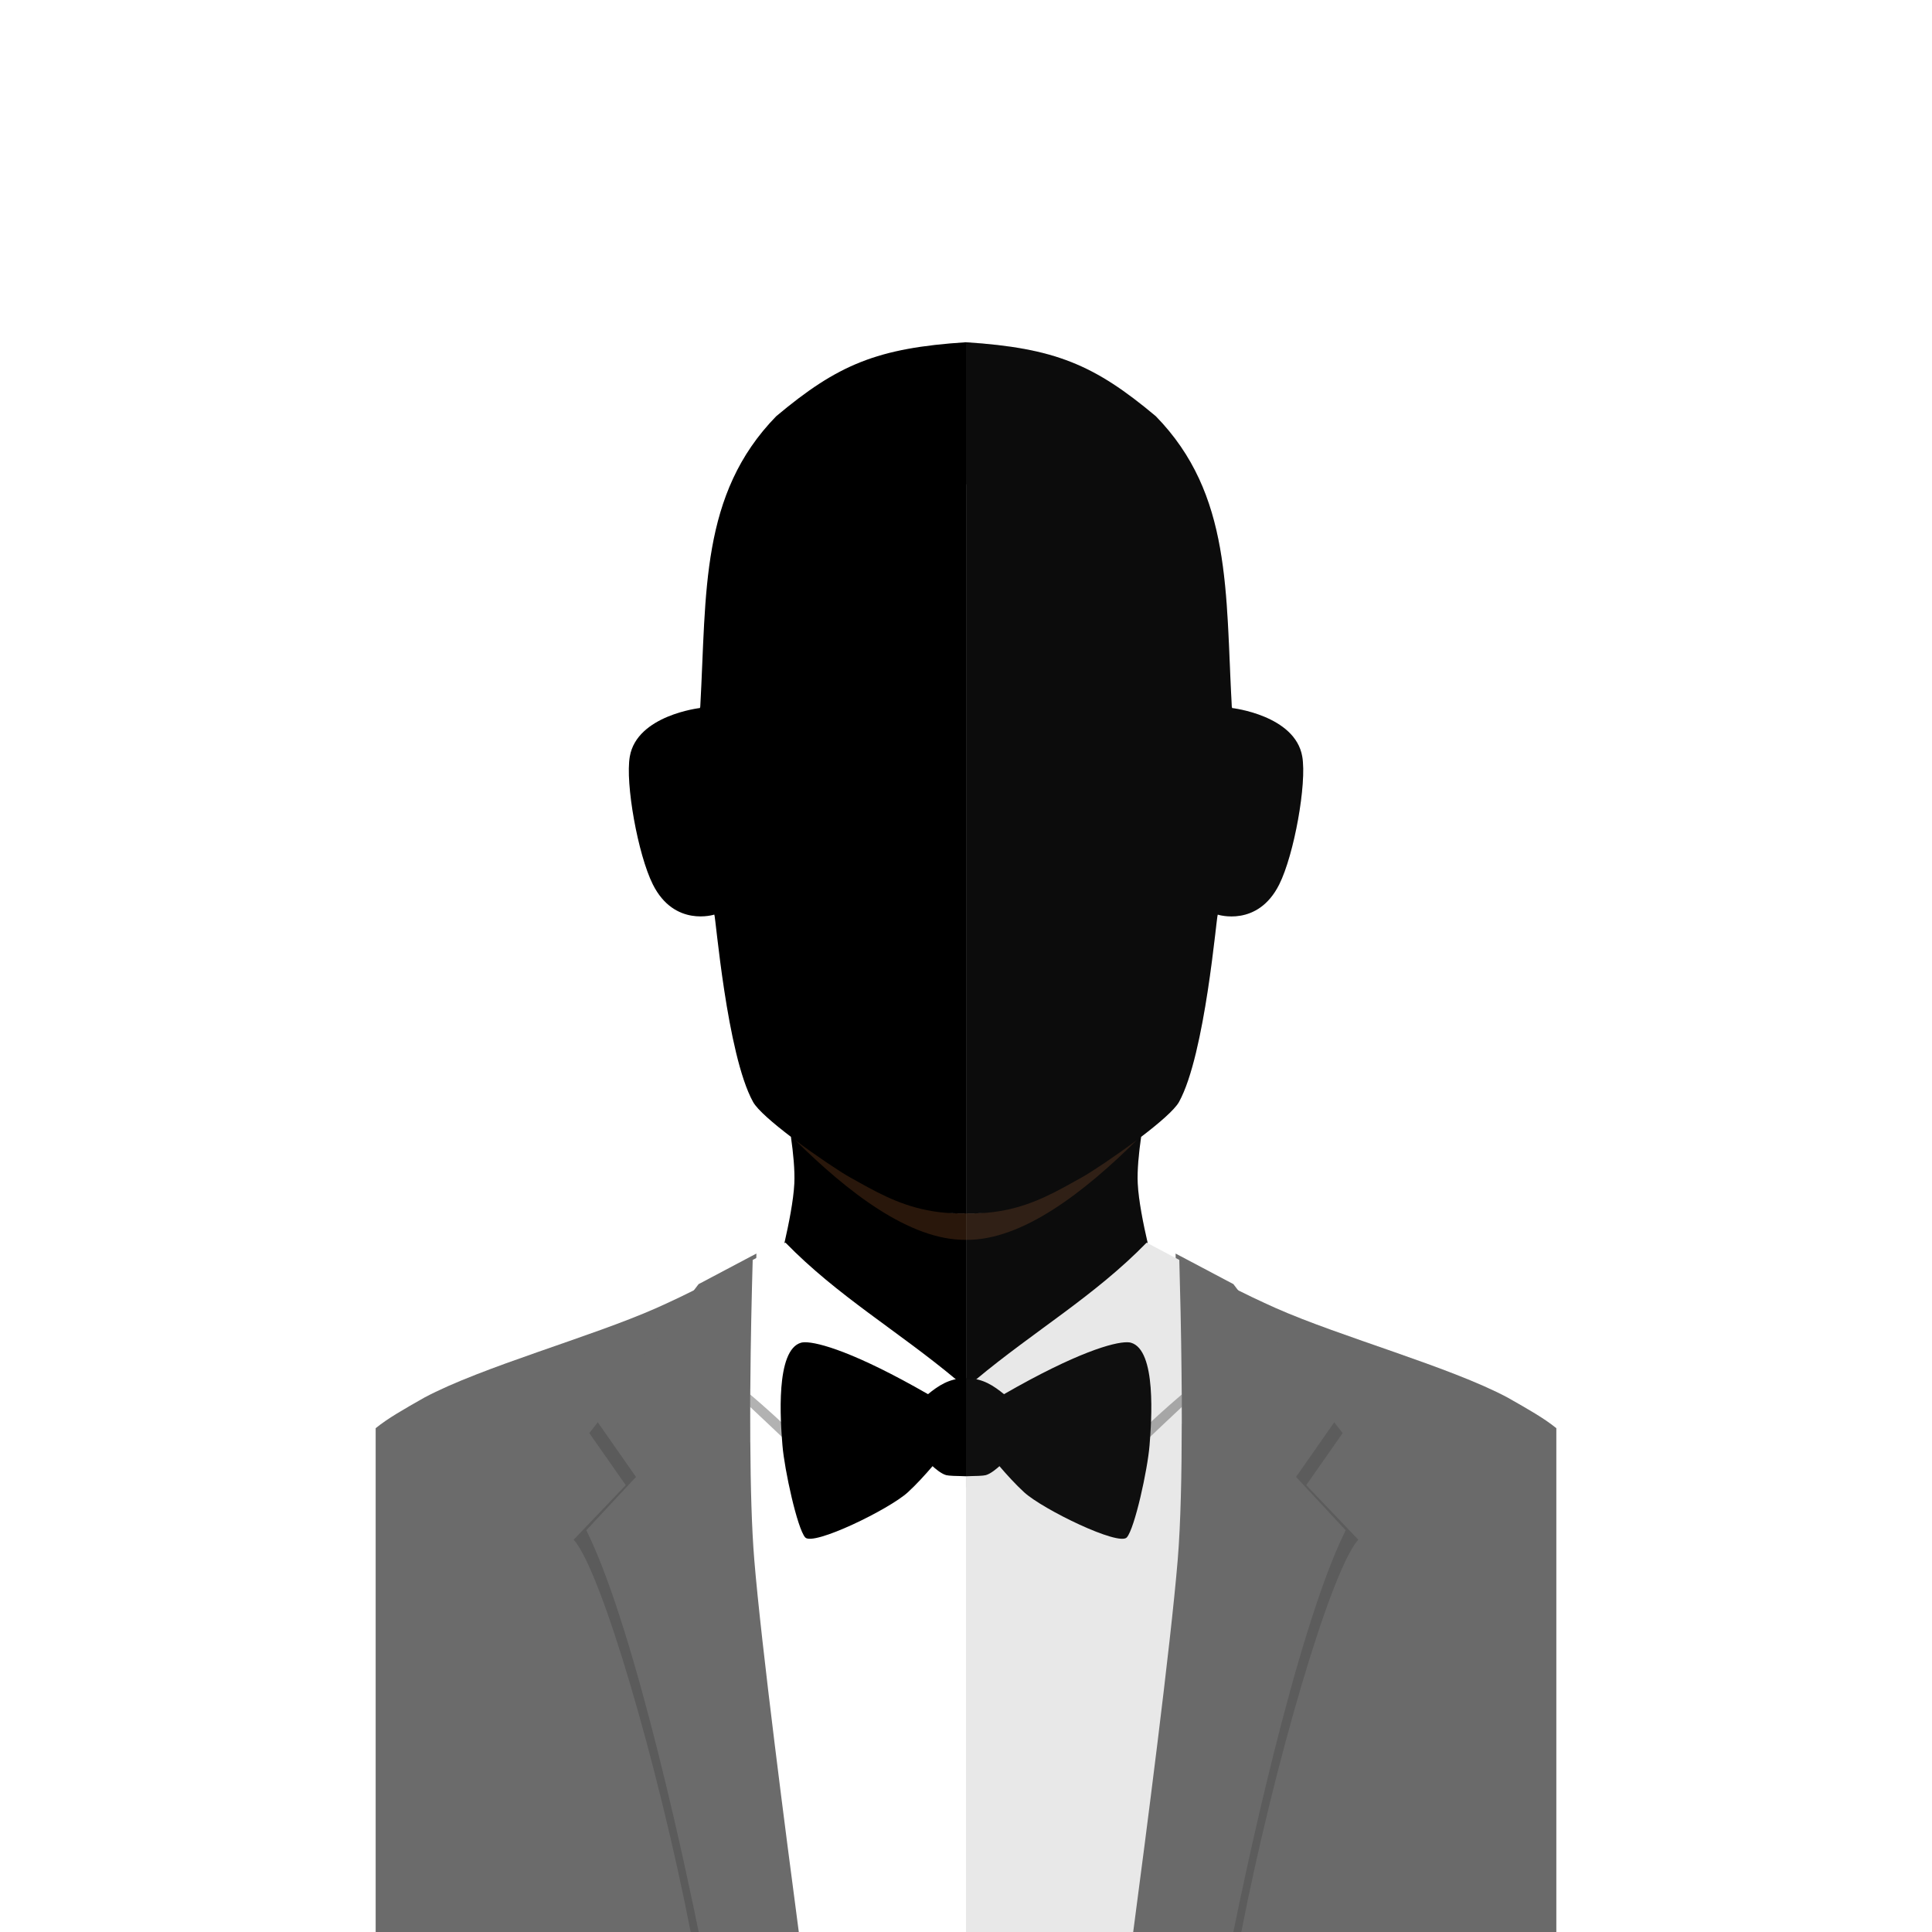
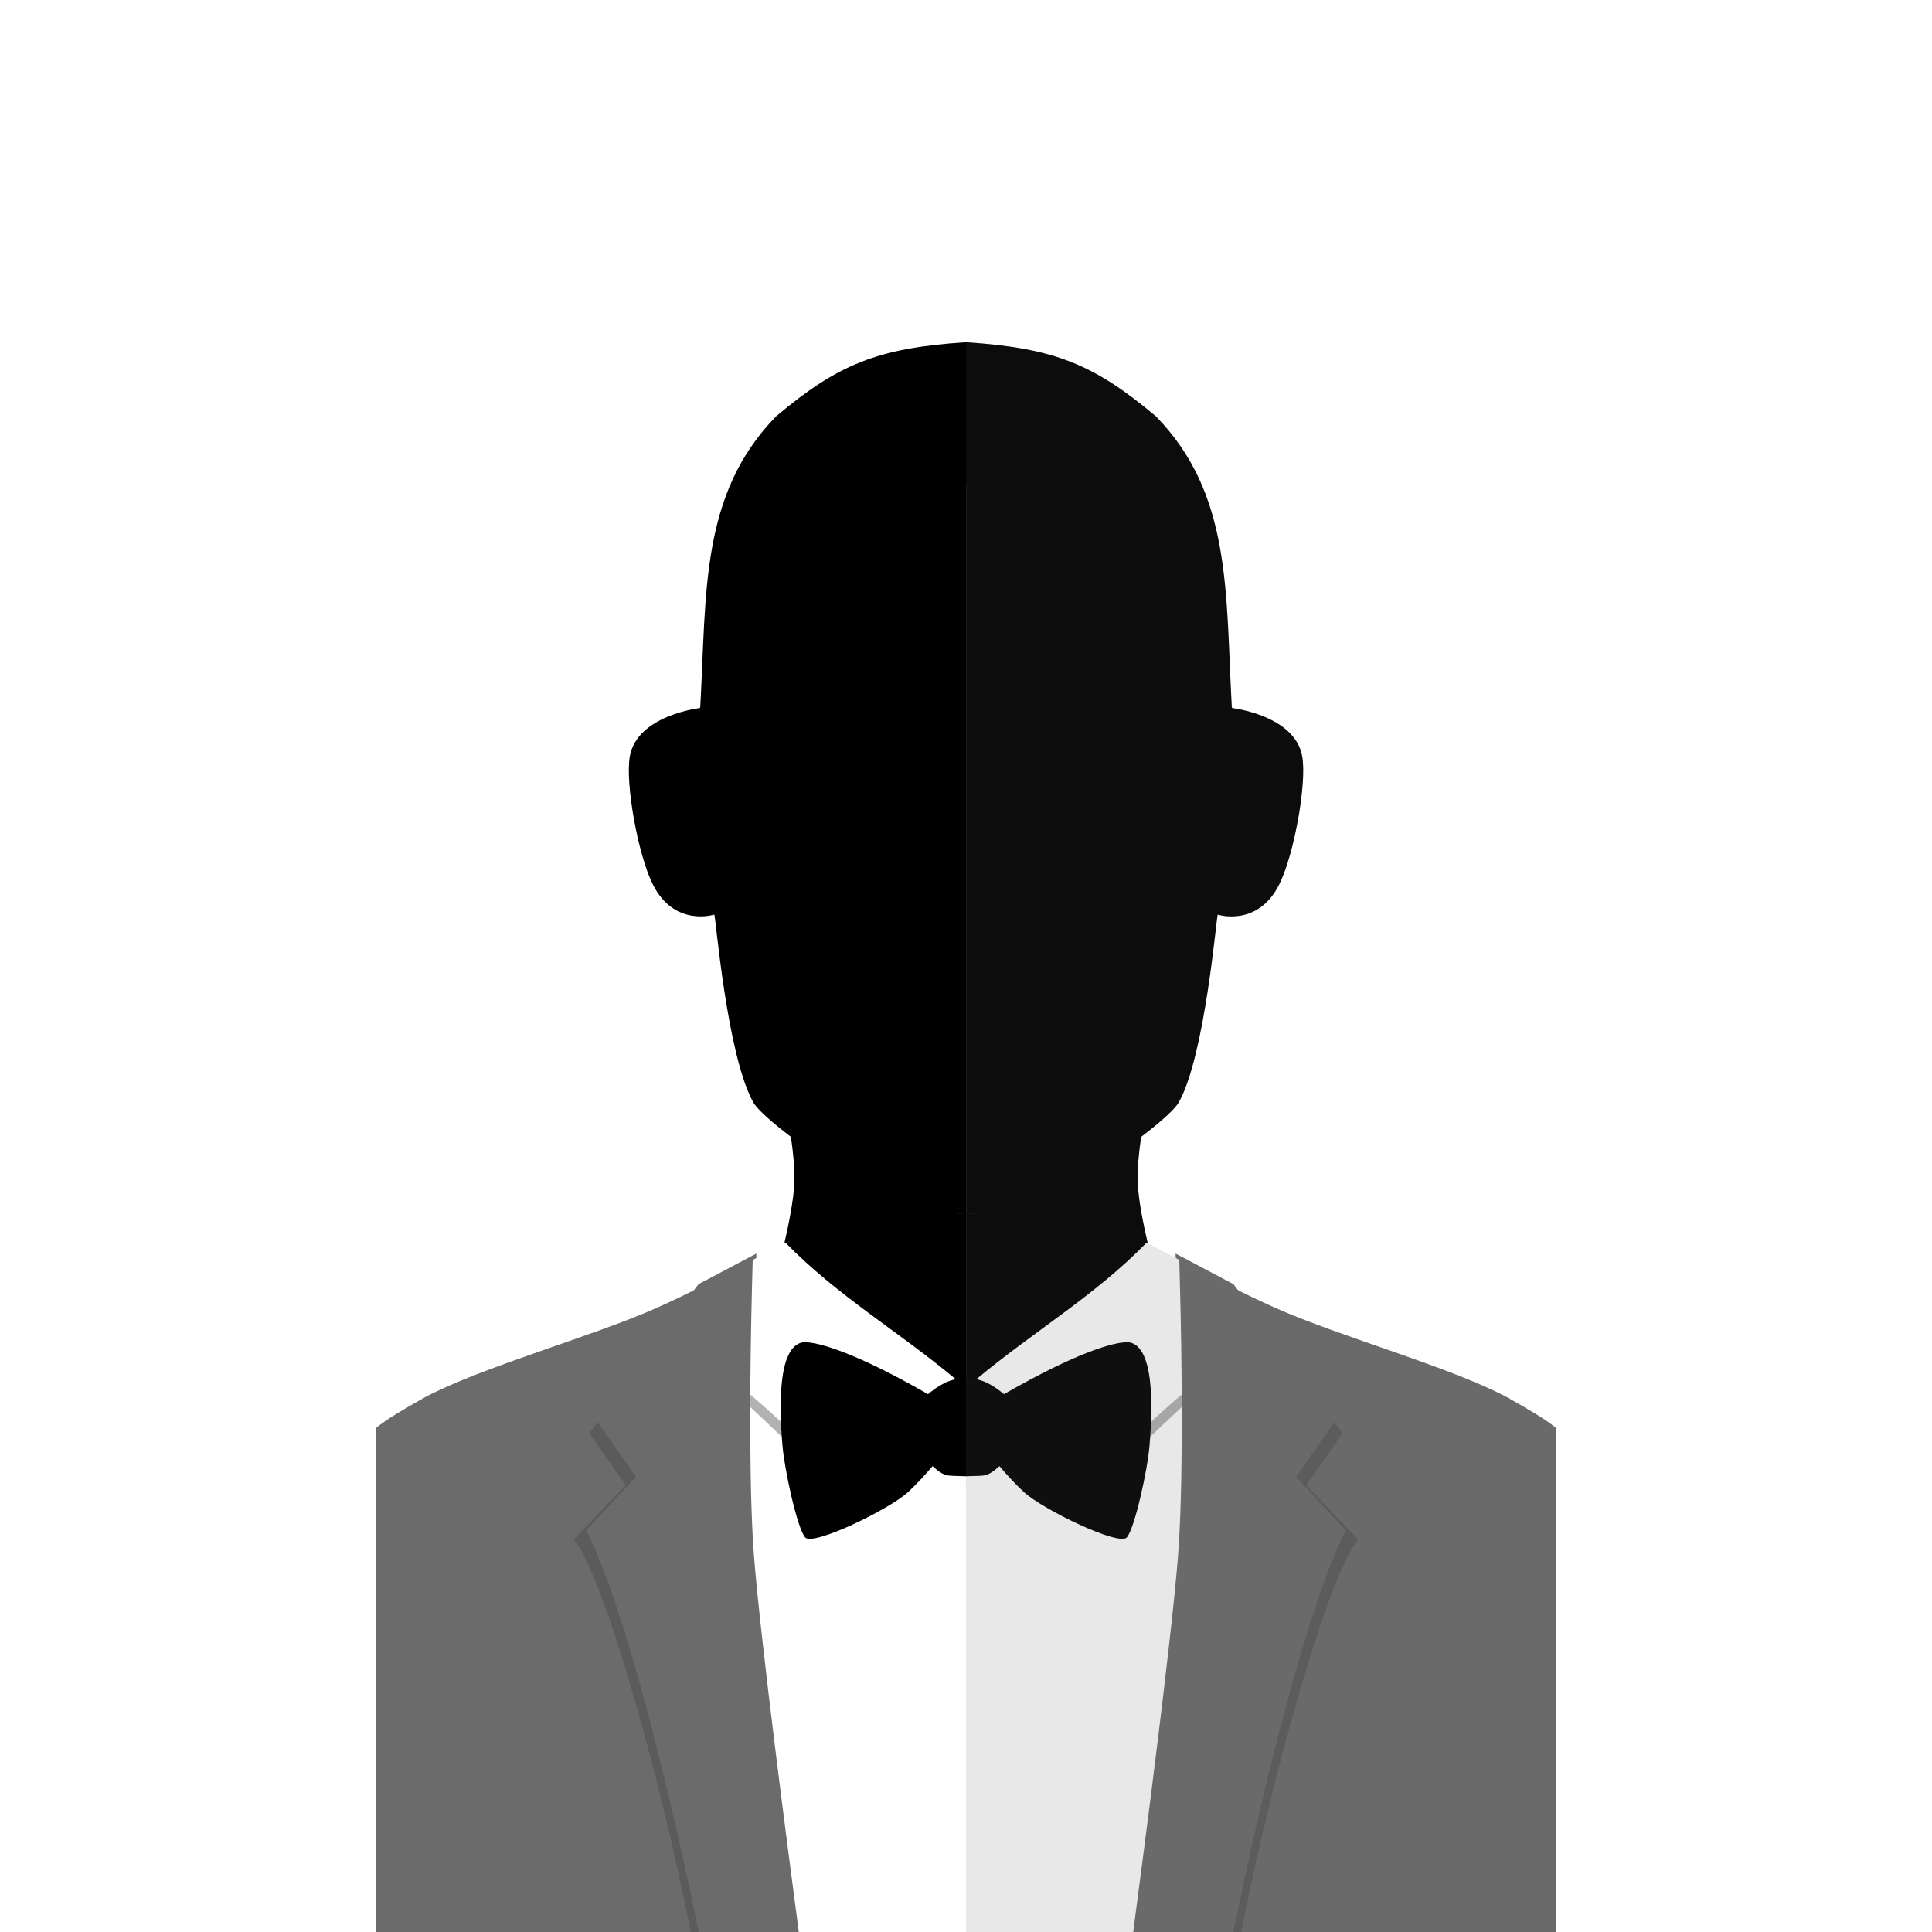
<svg xmlns="http://www.w3.org/2000/svg" height="500px" width="500px" viewBox="0 0 44 72" id="body-svg">
  <defs />
  <g id="Body" style="display: inline">
    <path id="Suit" d="M 12.275 47.871 C 11.685 48.184 10.975 48.518 10.467 48.744 C 8.058 49.815 3.955 50.94 1.816 52.083 C 1.054 52.516 0.459 52.852 0 53.225 L 0 72 L 12.173 72 C 11.822 70.262 9.874 60.867 8.009 57.051 L 9.871 55.051 L 8.515 52.895 L 12.275 47.871 z M 31.725 47.871 L 35.485 52.895 L 34.129 55.051 L 35.991 57.051 C 34.126 60.867 32.178 70.262 31.826 72 L 44 72 L 44 53.225 C 43.541 52.852 42.946 52.516 42.183 52.083 C 40.045 50.94 35.942 49.815 33.533 48.744 C 33.025 48.518 32.315 48.184 31.725 47.871 z " style="fill-rule: evenodd; fill: rgb(107, 107, 107)" />
    <path id="LapelShadow" d="M 8.362 52.896 L 7.962 53.407 L 9.32 55.347 L 7.38 57.379 C 8.412 58.533 10.529 65.793 11.739 72 L 12.173 72 C 11.822 70.263 9.874 60.868 8.009 57.052 L 9.871 55.052 L 8.362 52.896 z M 35.638 52.896 L 34.129 55.052 L 35.991 57.052 C 34.126 60.868 32.178 70.263 31.826 72 L 32.261 72 C 33.471 65.793 35.588 58.533 36.62 57.379 L 34.68 55.347 L 36.038 53.407 L 35.638 52.896 z " style="fill: rgb(0, 0, 0); fill-rule: evenodd; fill-opacity: 0.15" />
    <path id="Lapel" d="M 14.189 46.717 L 13.988 46.822 C 13.68 46.986 12.807 47.447 12.061 47.842 L 12.035 47.855 L 8.199 52.892 L 9.701 55.041 L 7.85 57.028 L 7.89 57.109 C 8.812 58.995 9.768 62.299 10.531 65.338 C 11.289 68.357 11.858 71.113 12.038 72 L 15.903 72 L 15.9 71.982 C 15.44 68.508 14.503 61.293 14.242 58.119 C 13.996 55.124 14.103 49.784 14.184 46.943 L 14.189 46.717 z M 29.811 46.717 L 29.816 46.943 C 29.897 49.784 30.004 55.124 29.758 58.119 C 29.497 61.293 28.56 68.508 28.1 71.982 L 28.097 72 L 31.963 72 C 32.143 71.113 32.711 68.357 33.469 65.338 C 34.232 62.299 35.188 58.995 36.109 57.109 L 36.149 57.028 L 34.299 55.041 L 35.801 52.892 L 31.965 47.855 L 31.94 47.842 C 31.193 47.447 30.32 46.986 30.012 46.822 L 29.811 46.717 z " style="fill-rule: evenodd; fill: rgb(107, 107, 107)" />
    <path id="Shirt" d="M 15.27 46.309 C 15.202 46.344 14.329 46.807 14.051 46.954 C 14.015 48.217 13.975 49.912 13.962 51.753 L 13.961 51.752 C 13.956 52.414 13.956 53.084 13.96 53.745 L 13.962 53.748 C 13.972 55.374 14.012 56.935 14.11 58.13 C 14.372 61.314 15.309 68.525 15.769 72 L 18.12 72 L 21.999 72 L 21.999 55.421 L 22.001 55.421 L 22.001 72 L 25.88 72 L 28.231 72 C 28.691 68.525 29.628 61.314 29.89 58.13 C 30.002 56.769 30.039 54.934 30.04 53.068 L 30.043 53.064 C 30.043 52.699 30.042 52.333 30.04 51.969 C 30.039 51.95 30.039 51.932 30.039 51.913 C 30.038 51.796 30.037 51.68 30.036 51.564 C 30.036 51.461 30.035 51.357 30.034 51.255 C 30.034 51.23 30.034 51.205 30.033 51.18 L 30.033 51.18 C 30.017 49.562 29.981 48.085 29.949 46.954 C 29.671 46.807 28.798 46.344 28.73 46.309 C 26.791 48.299 24.539 49.6 22.369 51.412 C 22.369 51.412 22.362 51.407 22.362 51.407 L 22.001 51.407 L 22.001 51.674 L 21.999 51.674 L 21.999 51.407 L 21.637 51.407 C 21.638 51.407 21.631 51.412 21.631 51.412 C 19.461 49.6 17.209 48.299 15.27 46.309 z M 14.838 52.743 C 14.988 52.879 15.139 53.018 15.292 53.162 C 15.445 53.306 15.599 53.453 15.755 53.605 C 15.911 53.757 16.068 53.912 16.227 54.072 C 16.385 54.231 16.545 54.395 16.706 54.563 C 16.867 54.73 17.029 54.902 17.193 55.079 C 17.356 55.255 17.52 55.436 17.686 55.621 C 17.52 55.436 17.356 55.255 17.193 55.079 C 17.029 54.902 16.867 54.73 16.706 54.563 C 16.545 54.395 16.385 54.231 16.227 54.072 C 16.068 53.912 15.911 53.757 15.755 53.605 C 15.599 53.453 15.445 53.306 15.292 53.162 C 15.139 53.018 14.988 52.879 14.838 52.743 z M 29.162 52.743 C 29.012 52.879 28.861 53.018 28.708 53.162 C 28.555 53.306 28.401 53.453 28.245 53.605 C 28.089 53.757 27.931 53.912 27.773 54.072 C 27.614 54.231 27.455 54.395 27.294 54.563 C 27.133 54.73 26.97 54.902 26.807 55.079 C 26.644 55.255 26.48 55.436 26.314 55.621 C 26.254 55.532 26.193 55.444 26.132 55.358 C 26.193 55.444 26.254 55.532 26.314 55.621 C 26.48 55.436 26.644 55.255 26.807 55.079 C 26.97 54.902 27.133 54.73 27.294 54.563 C 27.455 54.395 27.614 54.231 27.773 54.072 C 27.931 53.912 28.089 53.757 28.245 53.605 C 28.401 53.453 28.555 53.306 28.708 53.162 C 28.861 53.018 29.012 52.879 29.162 52.743 z M 19.252 53.641 C 19.123 53.783 18.991 53.931 18.86 54.085 C 18.794 54.162 18.728 54.24 18.662 54.32 C 18.596 54.4 18.53 54.481 18.465 54.564 C 18.407 54.636 18.35 54.709 18.293 54.783 C 18.35 54.709 18.407 54.636 18.465 54.564 C 18.53 54.482 18.596 54.4 18.662 54.32 C 18.728 54.241 18.794 54.162 18.86 54.085 C 18.992 53.931 19.123 53.783 19.252 53.641 z M 25.394 54.389 C 25.431 54.434 25.467 54.479 25.503 54.524 C 25.467 54.479 25.431 54.434 25.394 54.389 z M 25.575 54.613 C 25.613 54.661 25.65 54.71 25.688 54.758 C 25.651 54.71 25.613 54.661 25.575 54.613 z M 18.24 54.852 C 18.197 54.907 18.155 54.964 18.113 55.02 C 18.155 54.964 18.197 54.908 18.24 54.852 z M 25.769 54.863 C 25.814 54.923 25.859 54.983 25.904 55.043 C 25.859 54.983 25.814 54.923 25.769 54.863 z M 25.935 55.084 C 25.988 55.157 26.042 55.231 26.095 55.305 C 26.042 55.231 25.988 55.157 25.935 55.084 z M 18.056 55.097 C 18.011 55.158 17.966 55.221 17.921 55.283 C 17.966 55.221 18.011 55.158 18.056 55.097 z " style="fill-rule: evenodd; fill: rgb(255, 255, 255)" />
    <path id="CollarShadow" d="M 30.032 51.18 C 30.034 51.424 30.037 51.664 30.039 51.913 C 30.037 51.668 30.036 51.422 30.033 51.18 L 30.032 51.18 z M 21.999 51.674 L 21.999 55.195 L 21.999 55.421 L 22.001 55.421 L 22.001 55.195 L 22.001 51.674 L 21.999 51.674 z M 13.961 51.752 C 13.956 52.414 13.956 53.084 13.96 53.745 L 13.962 53.748 C 13.96 53.313 13.959 52.874 13.96 52.436 C 14.382 52.831 17.292 55.566 17.678 56.024 L 17.697 56.046 C 17.757 56.006 17.82 55.927 17.916 55.831 C 18.159 55.588 19.068 54.471 19.436 53.945 L 20.193 55.195 L 19.252 53.641 C 18.734 54.209 18.191 54.873 17.686 55.621 C 16.363 54.141 15.103 52.943 13.96 51.969 C 13.961 51.895 13.962 51.826 13.962 51.753 L 13.961 51.752 z M 30.04 51.969 C 28.897 52.943 27.637 54.141 26.314 55.621 C 25.807 54.871 25.265 54.208 24.748 53.641 L 24.564 53.945 C 24.932 54.471 25.841 55.588 26.084 55.831 C 26.18 55.927 26.243 56.006 26.303 56.046 L 26.322 56.024 C 26.708 55.566 29.618 52.831 30.04 52.436 C 30.04 52.646 30.04 52.857 30.04 53.068 L 30.043 53.064 C 30.043 52.699 30.042 52.333 30.04 51.969 z " style="fill: rgb(0, 0, 0); fill-rule: evenodd; fill-opacity: 0.304" />
    <g id="TieGroup" style="display: none">
      <path id="Tie" d="M 20.389,55.195 18.12,72 h 3.879 V 55.195 Z m 1.611,0 V 72 h 3.879 L 23.61,55.195 Z" style="fill-rule: evenodd" />
      <path id="TieKnot" d="m 21.637,51.407 c 0.023,-0.007 -1.103,0.811 -2.391,2.226 l 0.946,1.562 h 1.806 v -3.788 z m 0.363,0 v 3.788 h 1.806 l 0.946,-1.562 c -1.288,-1.415 -2.413,-2.233 -2.391,-2.226 z" style="fill-rule: evenodd" />
      <path id="TieTint" d="M 20.389,55.195 18.12,72 h 3.879 V 55.195 Z m 1.611,0 V 72 h 3.879 L 23.61,55.195 Z" style="fill: rgb(0, 0, 0); fill-opacity: 0.15; fill-rule: evenodd" />
    </g>
    <g id="BowtieGroup" style="display: inline">
      <path d="m 15.995,50.022 c -0.056,6.37e-4 -0.101,0.006 -0.136,0.015 -0.968,0.265 -0.773,2.923 -0.699,3.83 0.074,0.907 0.552,3.091 0.846,3.427 0.294,0.336 3.127,-1.042 3.826,-1.68 0.319,-0.292 0.653,-0.66 0.922,-0.975 3.6e-4,3.26e-4 7.05e-4,7.4e-4 0.001,10e-4 0.058,0.053 0.315,0.286 0.513,0.335 0.085,0.021 0.357,0.034 0.732,0.04 0.375,-0.006 0.647,-0.018 0.732,-0.04 0.198,-0.05 0.455,-0.283 0.513,-0.335 3.28e-4,-2.93e-4 6.73e-4,-7.07e-4 0.001,-10e-4 0.269,0.315 0.603,0.683 0.922,0.975 0.699,0.638 3.531,2.016 3.826,1.68 0.294,-0.336 0.773,-2.52 0.846,-3.427 0.074,-0.907 0.268,-3.565 -0.699,-3.83 -0.034,-0.009 -0.079,-0.015 -0.136,-0.015 -0.499,-0.006 -1.883,0.379 -4.589,1.935 -0.375,-0.302 -0.782,-0.596 -1.416,-0.596 -0.634,0 -1.041,0.294 -1.416,0.596 -2.706,-1.556 -4.09,-1.94 -4.589,-1.935 z" id="Bowtie" style="fill-rule: evenodd" />
      <path d="m 20.579,51.961 c -0.336,0.269 -0.285,1.579 -0.151,2.049 0.068,0.239 0.16,0.48 0.327,0.631 0.058,0.053 0.315,0.286 0.513,0.335 0.085,0.021 0.357,0.034 0.732,0.04 0.375,-0.006 0.647,-0.018 0.732,-0.04 0.198,-0.05 0.455,-0.283 0.513,-0.335 0.167,-0.151 0.259,-0.392 0.327,-0.631 0.134,-0.47 0.185,-1.781 -0.151,-2.049 -0.377,-0.303 -0.784,-0.6 -1.421,-0.6 -0.637,0 -1.044,0.296 -1.421,0.6 z m -3.483,1.139 c -0.09,0.002 -0.145,0.029 -0.162,0.096 -0.46,1.789 1.983,0.496 2.755,0.647 0.178,0.035 0.365,0.049 0.548,0.05 -0.041,-0.212 -0.092,-0.309 -0.095,-0.592 -1.598,0.261 -2.656,-0.209 -3.046,-0.202 z m 9.785,0 c -0.408,0.01 -1.456,0.458 -3.023,0.202 -0.003,0.282 -0.054,0.38 -0.095,0.592 0.183,-0.002 0.371,-0.015 0.548,-0.05 0.773,-0.151 3.215,1.142 2.755,-0.647 -0.019,-0.073 -0.082,-0.099 -0.186,-0.096 z" id="BowtieShadow" style="fill: rgb(0, 0, 0); fill-opacity: 0.13; fill-rule: evenodd" />
    </g>
    <path id="Head" d="m 22,12.754 c -3.311,0.214 -4.781,0.835 -7.072,2.757 -2.841,2.911 -2.594,6.565 -2.831,10.823 -10e-4,0.004 -0.013,0.052 -0.013,0.052 0,0 -2.345,0.267 -2.613,1.807 -0.174,0.998 0.301,3.652 0.858,4.766 0.804,1.607 2.291,1.125 2.291,1.125 0.048,0.028 0.463,5.204 1.444,6.981 0.161,0.293 0.749,0.797 1.412,1.302 0.086,0.602 0.15,1.25 0.126,1.741 -0.031,0.626 -0.206,1.506 -0.37,2.221 0.004,-0.002 0.037,-0.02 0.039,-0.021 1.94,1.99 4.191,3.291 6.362,5.104 0.004,-0.004 0.007,-0.006 0.006,-0.006 h 0.362 v -6.188 c -0.118,0.003 -0.232,0.003 -0.345,5.17e-4 0.112,0.003 0.227,0.003 0.345,-5.17e-4 v -27.168 c 3.6e-4,-2e-5 7.14e-4,2.2e-5 10e-4,0 3.2e-4,2.2e-5 6.73e-4,-2e-5 0.001,0 v 27.168 c 0.118,0.003 0.232,0.003 0.345,5.17e-4 -0.112,0.003 -0.227,0.003 -0.345,-5.17e-4 v 6.188 h 0.362 c -0.001,-3e-4 0.001,0.002 0.006,0.006 2.171,-1.812 4.422,-3.113 6.362,-5.104 0.002,0.001 0.035,0.019 0.039,0.021 C 28.606,45.615 28.431,44.735 28.4,44.109 c -0.025,-0.492 0.04,-1.139 0.126,-1.741 0.662,-0.504 1.25,-1.009 1.412,-1.302 0.981,-1.778 1.396,-6.953 1.444,-6.981 0,0 1.487,0.482 2.291,-1.125 0.557,-1.114 1.032,-3.768 0.858,-4.766 -0.268,-1.54 -2.613,-1.807 -2.613,-1.807 0,0 -0.012,-0.047 -0.013,-0.052 -0.237,-4.258 0.01,-7.912 -2.831,-10.823 -2.292,-1.922 -3.761,-2.543 -7.072,-2.757 z m -6.464,29.66 c 0.069,0.052 0.139,0.105 0.209,0.157 -0.07,-0.052 -0.14,-0.104 -0.209,-0.157 z m 0.265,0.198 c 0.167,0.123 0.334,0.242 0.498,0.358 -0.164,-0.116 -0.331,-0.235 -0.498,-0.358 z m 12.397,0 c -0.171,0.126 -0.341,0.248 -0.508,0.366 0.167,-0.118 0.338,-0.24 0.508,-0.366 z m -0.585,0.42 c -0.155,0.108 -0.303,0.21 -0.443,0.305 0.141,-0.095 0.289,-0.196 0.443,-0.305 z m -11.213,0.01 c 0.156,0.109 0.307,0.213 0.449,0.308 -0.142,-0.096 -0.292,-0.198 -0.449,-0.308 z m 0.535,0.366 c 0.147,0.098 0.285,0.188 0.402,0.262 -0.117,-0.074 -0.253,-0.163 -0.402,-0.262 z m 10.112,0.011 c -0.146,0.097 -0.278,0.183 -0.394,0.256 0.113,-0.072 0.251,-0.161 0.394,-0.256 z m -9.654,0.286 c 0.046,0.029 0.092,0.058 0.131,0.081 0.053,0.032 0.098,0.059 0.136,0.08 -0.038,-0.021 -0.084,-0.048 -0.136,-0.08 -0.039,-0.023 -0.086,-0.053 -0.131,-0.081 z m 9.076,0.084 c -0.05,0.03 -0.095,0.056 -0.131,0.076 0.036,-0.02 0.081,-0.046 0.131,-0.076 z M 18.13,44.126 c 0.128,0.071 0.258,0.141 0.389,0.21 -0.131,-0.069 -0.26,-0.139 -0.389,-0.21 z m 7.74,0 c -0.128,0.071 -0.257,0.141 -0.389,0.21 0.131,-0.069 0.261,-0.139 0.389,-0.21 z m -4.775,1.056 c 0.042,0.004 0.084,0.009 0.127,0.013 -0.043,-0.004 -0.085,-0.008 -0.127,-0.013 z m 1.81,0 c -0.042,0.005 -0.084,0.009 -0.127,0.013 0.043,-0.004 0.085,-0.008 0.127,-0.013 z m -1.572,0.022 c 0.097,0.007 0.196,0.012 0.298,0.015 -0.052,-0.001 -0.103,-0.003 -0.154,-0.006 -0.003,-1.57e-4 -0.006,-3.56e-4 -0.009,-5.17e-4 -0.045,-0.002 -0.09,-0.005 -0.134,-0.009 z m 1.334,0 c -0.044,0.003 -0.089,0.006 -0.134,0.009 -0.003,1.61e-4 -0.006,3.6e-4 -0.009,5.17e-4 -0.05,0.003 -0.101,0.004 -0.153,0.006 0.101,-0.003 0.199,-0.008 0.296,-0.015 z" style="fill-rule: evenodd" />
-     <path id="NeckShadow" d="m 15.625,42.48 c 1.954,1.935 4.277,3.751 6.375,3.725 2.099,0.026 4.422,-1.79 6.375,-3.725 -0.818,0.613 -1.706,1.201 -2.032,1.382 -0.001,7e-4 -0.003,0.002 -0.004,0.003 h -5.17e-4 c -0.175,0.097 -0.35,0.196 -0.528,0.294 -0.059,0.033 -0.119,0.065 -0.178,0.097 -0.866,0.468 -1.805,0.892 -3.1,0.957 -3.2e-4,1.8e-5 -6.93e-4,-1.7e-5 -0.001,0 -10e-4,4.3e-5 -0.002,-4.2e-5 -0.003,0 -0.002,1.28e-4 -0.005,4.04e-4 -0.007,5.17e-4 -0.048,0.002 -0.097,0.004 -0.146,0.006 -0.018,4.6e-4 -0.037,6.82e-4 -0.055,10e-4 -0.031,5.63e-4 -0.063,8.64e-4 -0.095,0.001 -0.027,1.52e-4 -0.054,1.52e-4 -0.081,0 -0.048,-3e-4 -0.097,-7.67e-4 -0.146,-0.002 h -5.16e-4 -5.17e-4 c -0.049,0.001 -0.098,0.002 -0.146,0.002 -0.027,1.52e-4 -0.054,1.52e-4 -0.081,0 -0.032,-1.69e-4 -0.063,-4.7e-4 -0.095,-0.001 -0.018,-3.52e-4 -0.037,-5.74e-4 -0.055,-10e-4 -0.049,-0.001 -0.098,-0.003 -0.146,-0.006 -0.002,-1.13e-4 -0.005,-3.89e-4 -0.007,-5.17e-4 -8.5e-4,-4.2e-5 -0.002,4.3e-5 -0.003,0 -3.4e-4,-1.7e-5 -7.13e-4,1.8e-5 -0.001,0 -1.295,-0.065 -2.234,-0.489 -3.1,-0.957 -0.06,-0.032 -0.119,-0.065 -0.178,-0.097 -0.177,-0.098 -0.352,-0.197 -0.528,-0.294 h -5.17e-4 c -9.99e-4,-6.7e-4 -0.003,-0.002 -0.004,-0.003 -0.326,-0.181 -1.214,-0.77 -2.032,-1.382 z" style="fill: rgb(160, 90, 44); fill-opacity: 0.261; fill-rule: evenodd" />
+     <path id="NeckShadow" d="m 15.625,42.48 c 1.954,1.935 4.277,3.751 6.375,3.725 2.099,0.026 4.422,-1.79 6.375,-3.725 -0.818,0.613 -1.706,1.201 -2.032,1.382 -0.001,7e-4 -0.003,0.002 -0.004,0.003 h -5.17e-4 c -0.175,0.097 -0.35,0.196 -0.528,0.294 -0.059,0.033 -0.119,0.065 -0.178,0.097 -0.866,0.468 -1.805,0.892 -3.1,0.957 -3.2e-4,1.8e-5 -6.93e-4,-1.7e-5 -0.001,0 -10e-4,4.3e-5 -0.002,-4.2e-5 -0.003,0 -0.002,1.28e-4 -0.005,4.04e-4 -0.007,5.17e-4 -0.048,0.002 -0.097,0.004 -0.146,0.006 -0.018,4.6e-4 -0.037,6.82e-4 -0.055,10e-4 -0.031,5.63e-4 -0.063,8.64e-4 -0.095,0.001 -0.027,1.52e-4 -0.054,1.52e-4 -0.081,0 -0.048,-3e-4 -0.097,-7.67e-4 -0.146,-0.002 h -5.16e-4 -5.17e-4 c -0.049,0.001 -0.098,0.002 -0.146,0.002 -0.027,1.52e-4 -0.054,1.52e-4 -0.081,0 -0.032,-1.69e-4 -0.063,-4.7e-4 -0.095,-0.001 -0.018,-3.52e-4 -0.037,-5.74e-4 -0.055,-10e-4 -0.049,-0.001 -0.098,-0.003 -0.146,-0.006 -0.002,-1.13e-4 -0.005,-3.89e-4 -0.007,-5.17e-4 -8.5e-4,-4.2e-5 -0.002,4.3e-5 -0.003,0 -3.4e-4,-1.7e-5 -7.13e-4,1.8e-5 -0.001,0 -1.295,-0.065 -2.234,-0.489 -3.1,-0.957 -0.06,-0.032 -0.119,-0.065 -0.178,-0.097 -0.177,-0.098 -0.352,-0.197 -0.528,-0.294 h -5.17e-4 c -9.99e-4,-6.7e-4 -0.003,-0.002 -0.004,-0.003 -0.326,-0.181 -1.214,-0.77 -2.032,-1.382 z" style="fill: #000000; fill-opacity: 0.2; fill-rule: evenodd" />
    <path d="m 28.729,46.309 c 0.068,0.036 0.941,0.498 1.219,0.645 0.005,0.186 0.011,0.402 0.016,0.606 -0.005,-0.208 -0.011,-0.433 -0.016,-0.621 0.285,0.151 1.08,0.571 1.784,0.944 l -0.008,-0.011 c 0.59,0.312 1.3,0.646 1.808,0.872 2.409,1.071 6.512,2.197 8.651,3.339 0.762,0.433 1.357,0.77 1.816,1.142 V 72 H 32.26 v 5.16e-4 H 31.826 28.23 V 72 H 25.879 22 v -16.805 -3.788 h 0.362 c -0.001,-3.39e-4 0.001,0.002 0.006,0.006 2.171,-1.812 4.422,-3.113 6.362,-5.104 z" id="RightTint" style="fill: rgb(102, 102, 102); fill-opacity: 0.15; fill-rule: evenodd" />
    <path d="m 22,12.754 v 5.297 c 3.6e-4,2e-5 7.06e-4,-2.1e-5 10e-4,0 v 27.168 h -5.17e-4 -5.16e-4 v 0.986 c 2.76e-4,4e-6 7.23e-4,-5e-6 0.001,0 v 5.202 h 0.362 c -0.001,-3e-4 0.001,0.002 0.006,0.006 2.171,-1.812 4.422,-3.113 6.362,-5.104 0.002,0.001 0.035,0.019 0.039,0.021 -0.164,-0.715 -0.339,-1.594 -0.37,-2.221 -0.025,-0.492 0.04,-1.139 0.126,-1.741 0.662,-0.504 1.25,-1.009 1.412,-1.302 0.981,-1.778 1.396,-6.953 1.444,-6.981 0,0 1.487,0.482 2.291,-1.125 0.557,-1.114 1.032,-3.768 0.858,-4.766 C 34.263,26.653 31.917,26.386 31.917,26.386 c 0,0 -0.012,-0.047 -0.013,-0.051 -0.237,-4.258 0.01,-7.913 -2.831,-10.824 -2.292,-1.922 -3.761,-2.543 -7.072,-2.757 z" id="HeadTint" style="         fill: rgb(102, 102, 102);         fill-opacity: 0.123;         fill-rule: evenodd;       " />
  </g>
</svg>
